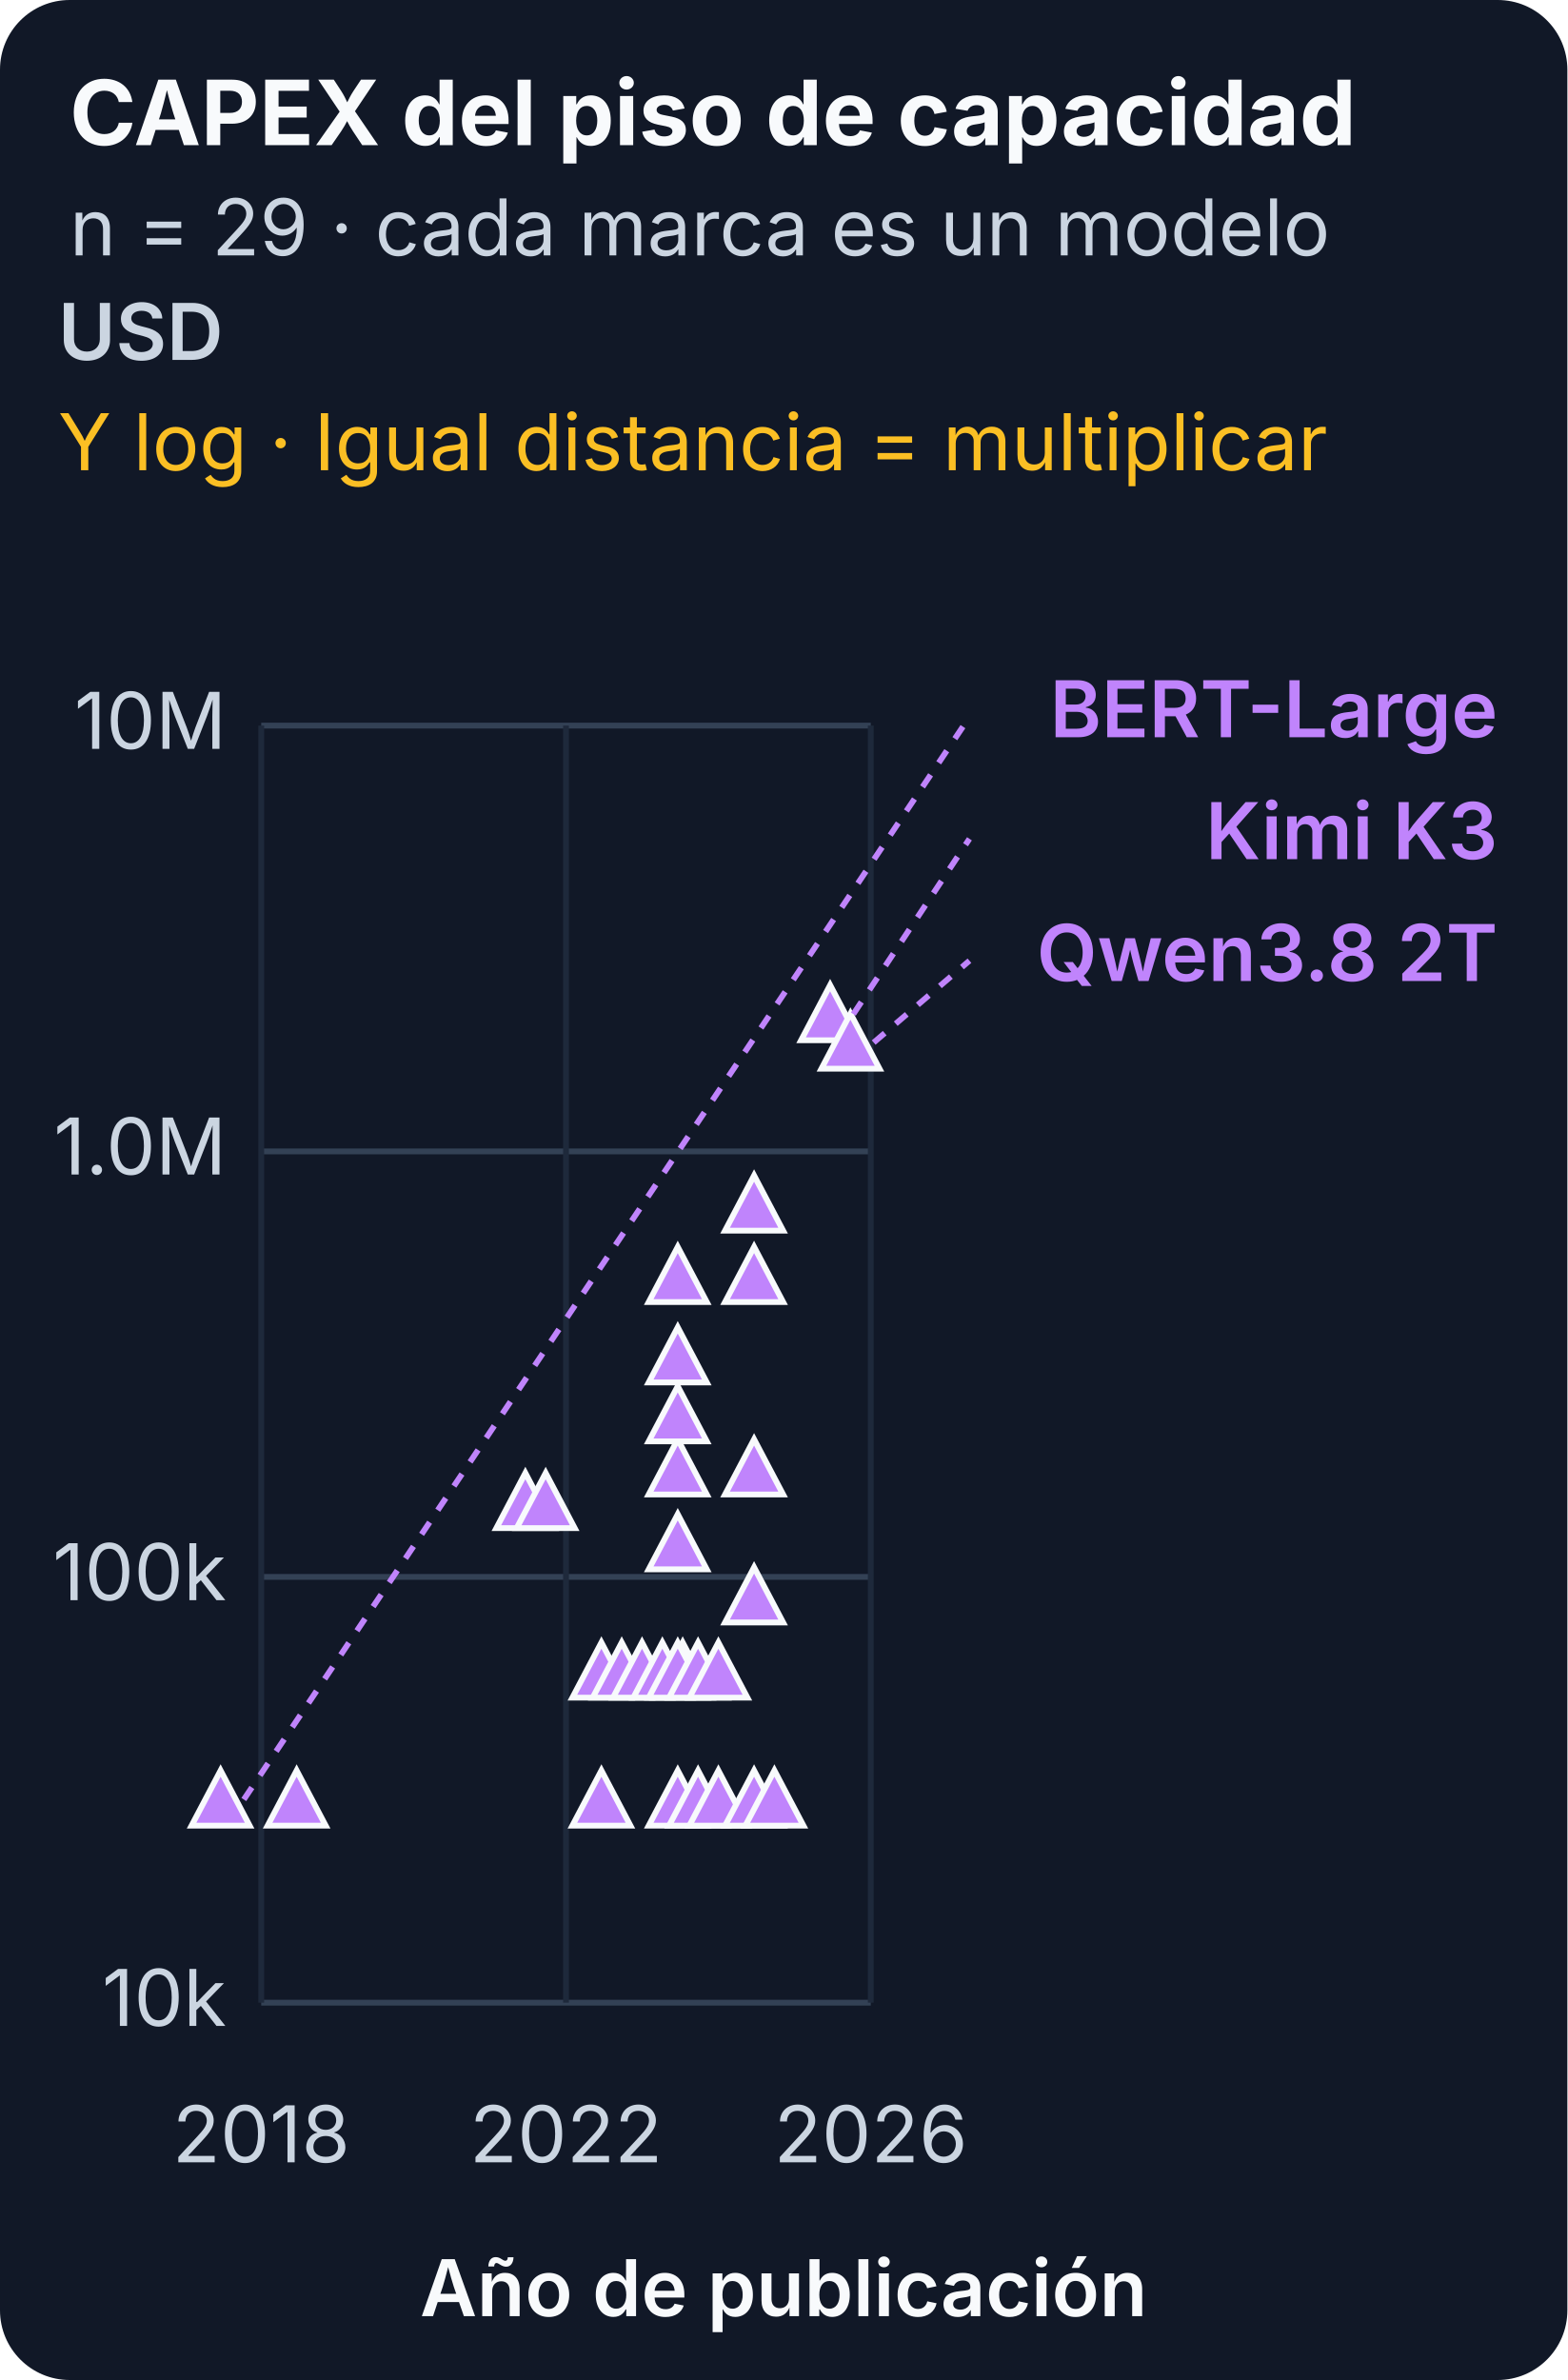
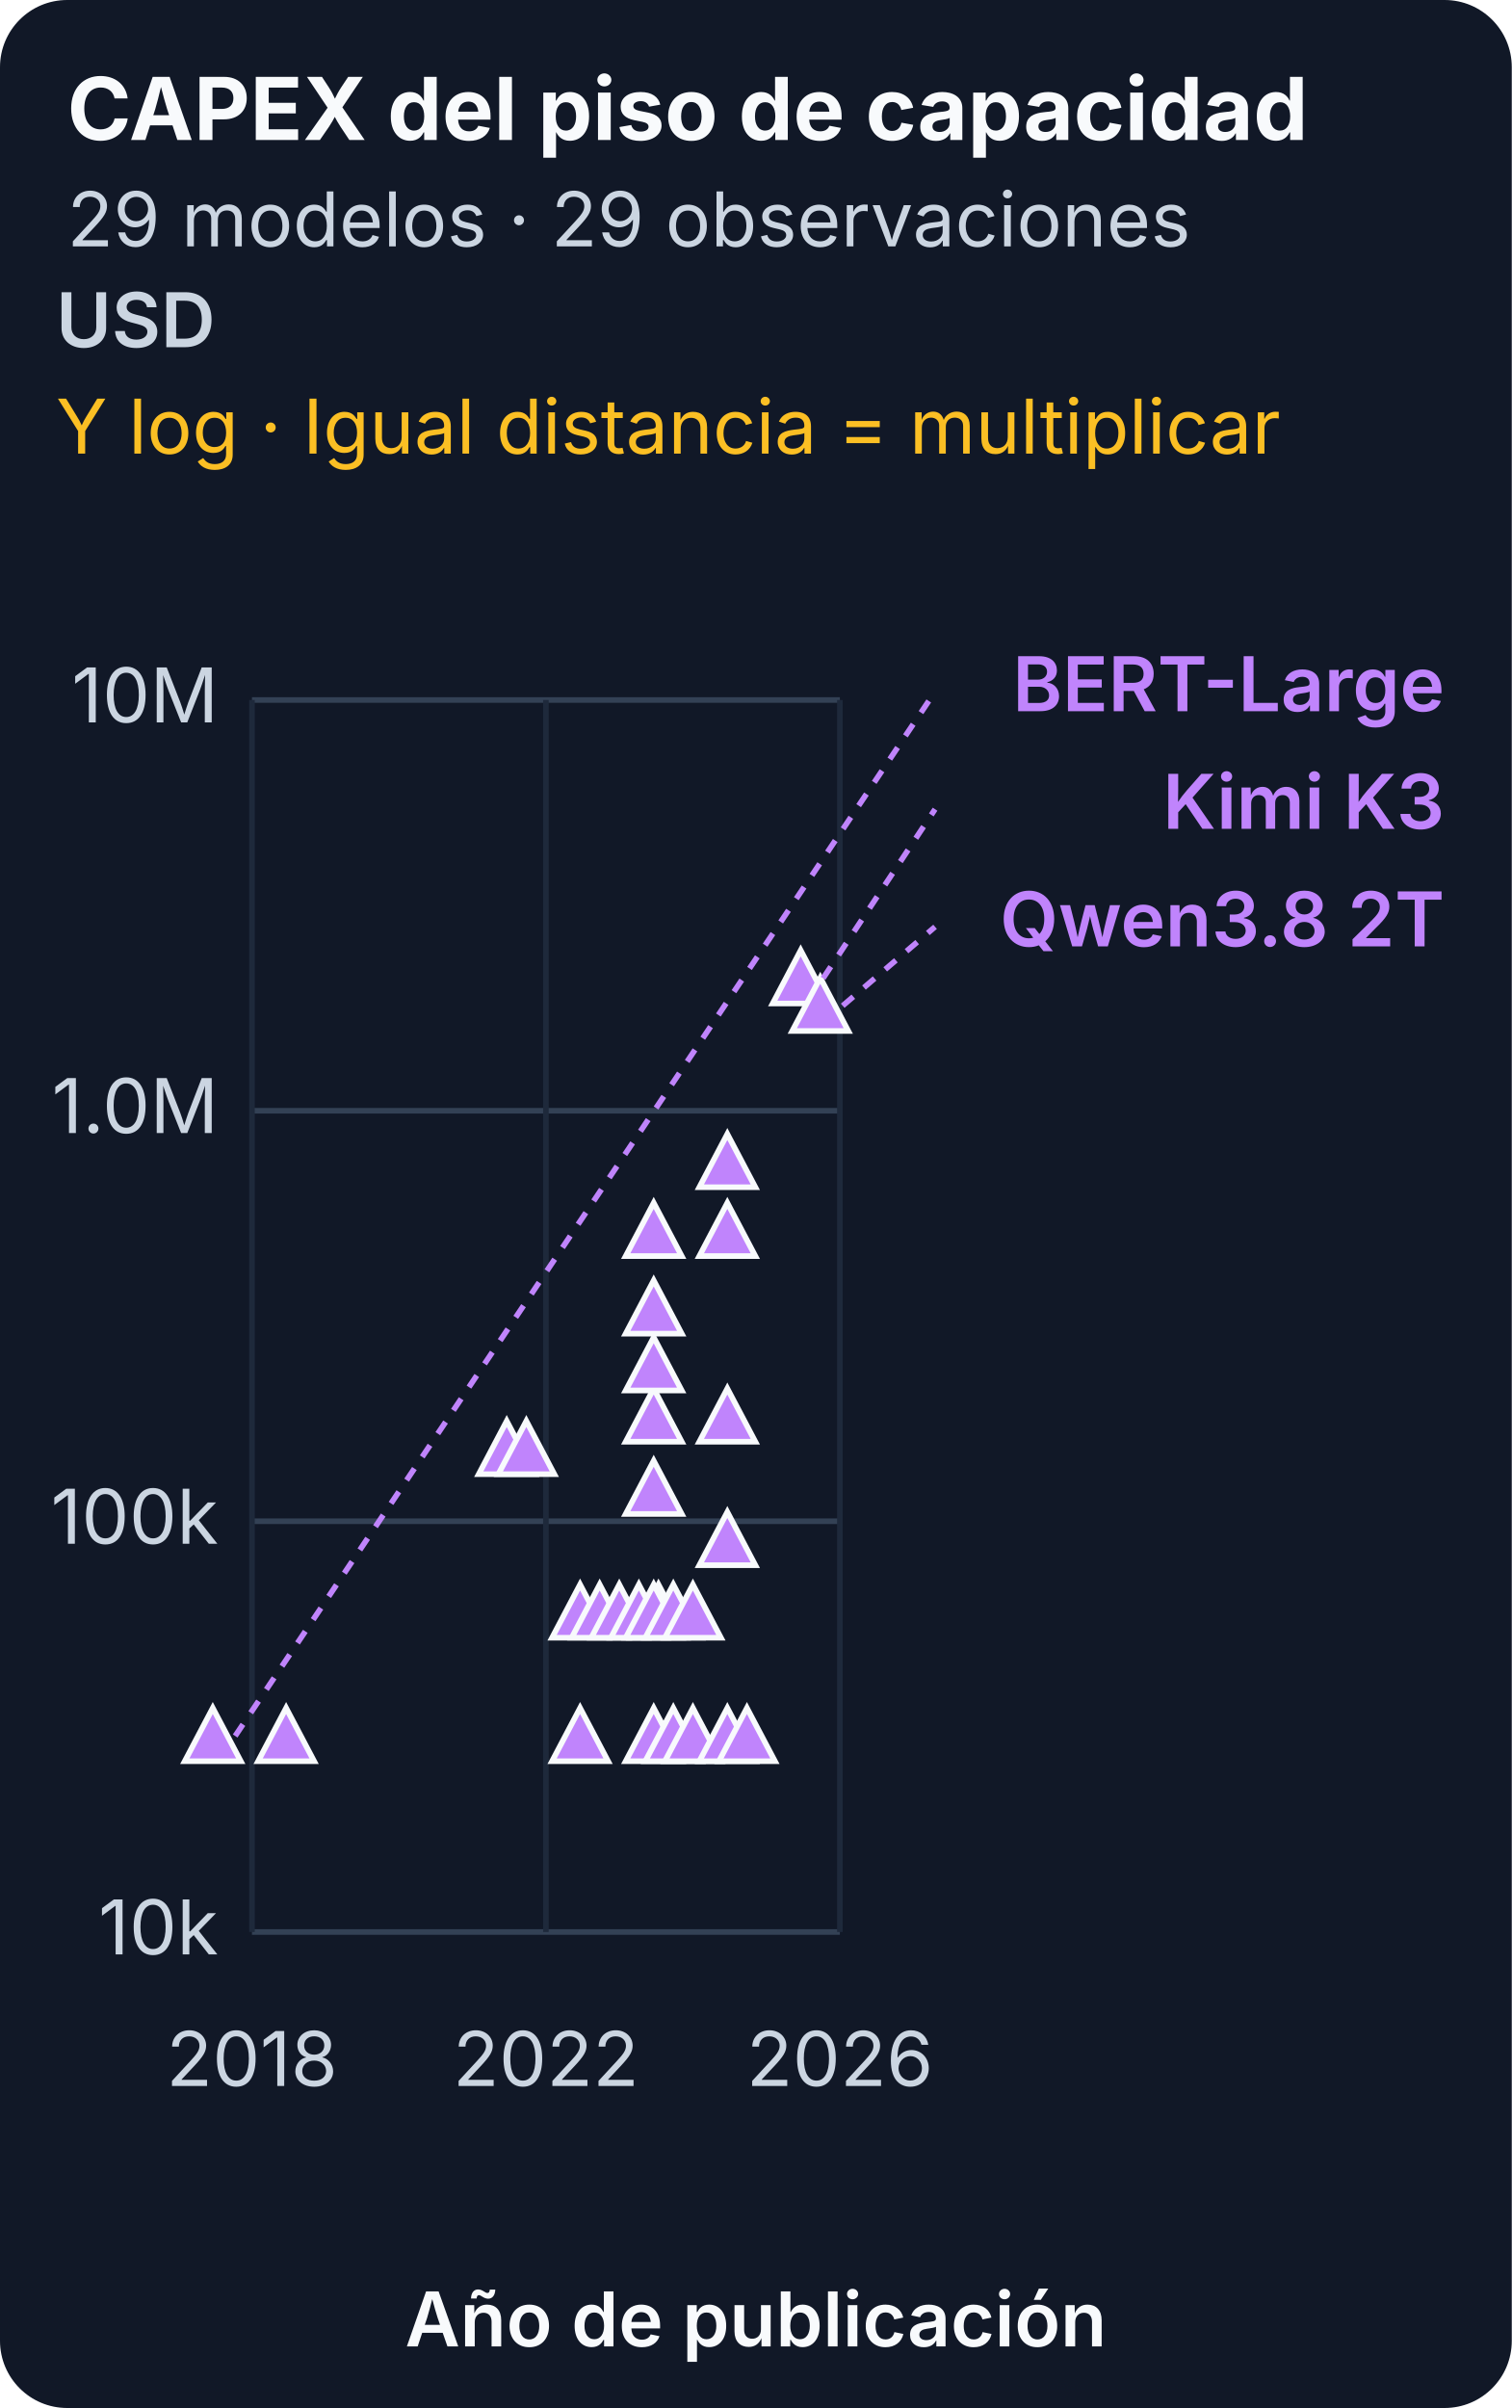
- <svg xmlns="http://www.w3.org/2000/svg" viewBox="0 0 540 820" role="img" aria-labelledby="title desc" style="max-width:100%;height:auto">
-   <rect width="540" height="820" rx="24" fill="#111827" />
+ <svg xmlns="http://www.w3.org/2000/svg" viewBox="0 0 540 860" role="img" aria-labelledby="title desc" style="max-width:100%;height:auto">
+   <rect width="540" height="860" rx="24" fill="#111827" />
  <text x="24" y="50" font-size="31" font-family="system-ui, -apple-system, sans-serif" fill="#f8fafc" text-anchor="start" font-weight="700">CAPEX del piso de capacidad</text>
-   <text x="24" y="88" font-size="27" font-family="system-ui, -apple-system, sans-serif" fill="#cbd5e1" text-anchor="start" font-weight="400">n = 29 · cada marca es un modelo</text>
+   <text x="24" y="88" font-size="27" font-family="system-ui, -apple-system, sans-serif" fill="#cbd5e1" text-anchor="start" font-weight="400">29 modelos · 29 observaciones</text>
  <line x1="90" x2="300" y1="690.0" y2="690.0" stroke="#334155" stroke-width="2" />
  <text x="78" y="698.0" font-size="27" font-family="system-ui, -apple-system, sans-serif" fill="#cbd5e1" text-anchor="end" font-weight="400" data-axis-label="true">10k</text>
  <line x1="90" x2="300" y1="543.3" y2="543.3" stroke="#334155" stroke-width="2" />
  <text x="78" y="551.333" font-size="27" font-family="system-ui, -apple-system, sans-serif" fill="#cbd5e1" text-anchor="end" font-weight="400" data-axis-label="true">100k</text>
  <line x1="90" x2="300" y1="396.7" y2="396.7" stroke="#334155" stroke-width="2" />
  <text x="78" y="404.667" font-size="27" font-family="system-ui, -apple-system, sans-serif" fill="#cbd5e1" text-anchor="end" font-weight="400" data-axis-label="true">1.0M</text>
  <line x1="90" x2="300" y1="250.0" y2="250.0" stroke="#334155" stroke-width="2" />
  <text x="78" y="258.0" font-size="27" font-family="system-ui, -apple-system, sans-serif" fill="#cbd5e1" text-anchor="end" font-weight="400" data-axis-label="true">10M</text>
  <line x1="90.0" x2="90.0" y1="250" y2="690" stroke="#1e293b" stroke-width="2" />
  <text x="90.0" y="745" font-size="27" font-family="system-ui, -apple-system, sans-serif" fill="#cbd5e1" text-anchor="middle" font-weight="400" data-axis-label="true">2018</text>
  <line x1="195.0" x2="195.0" y1="250" y2="690" stroke="#1e293b" stroke-width="2" />
  <text x="195.0" y="745" font-size="27" font-family="system-ui, -apple-system, sans-serif" fill="#cbd5e1" text-anchor="middle" font-weight="400" data-axis-label="true">2022</text>
  <line x1="300.0" x2="300.0" y1="250" y2="690" stroke="#1e293b" stroke-width="2" />
  <text x="300.0" y="745" font-size="27" font-family="system-ui, -apple-system, sans-serif" fill="#cbd5e1" text-anchor="middle" font-weight="400" data-axis-label="true">2026</text>
-   <text x="270.0" y="798" font-size="27" font-family="system-ui, -apple-system, sans-serif" fill="#f8fafc" text-anchor="middle" font-weight="600">Año de publicación</text>
+   <text x="270.0" y="838" font-size="27" font-family="system-ui, -apple-system, sans-serif" fill="#f8fafc" text-anchor="middle" font-weight="600">Año de publicación</text>
  <text x="20" y="124" font-size="27" font-family="system-ui, -apple-system, sans-serif" fill="#cbd5e1" text-anchor="start" font-weight="600" data-axis-label="true">USD</text>
  <text x="20" y="162" font-size="27" font-family="system-ui, -apple-system, sans-serif" fill="#fbbf24" text-anchor="start" font-weight="400" data-axis-label="true">Y log · Igual distancia = multiplicar</text>
  <g data-quantitative="true" data-model-id="DM_BERT_LARGE" data-status="SCENARIO" data-source-ids="S_DASH_GOOGLE_BERT_REPORT S_COURSE_DESIGN" data-value="30000" data-unit="USD" data-claim-scope="accelerator_equivalent_scenario_not_api_not_system_price" data-marker="triangle" data-series="USD 30000 per accelerator" data-series-marker="single" aria-label="DM_BERT_LARGE: 30000 USD, SCENARIO">
    <path fill="#c084fc" stroke="#f8fafc" stroke-width="2" d="M76.0,610.0 L86.0,629.0 L66.0,629.0 Z" />
  </g>
  <g data-quantitative="true" data-model-id="DM_T5_11B" data-status="SCENARIO" data-source-ids="S_DASH_GOOGLE_T5_REPORT S_COURSE_DESIGN" data-value="30000" data-unit="USD" data-claim-scope="accelerator_equivalent_scenario_not_api_not_system_price" data-marker="triangle" data-series="USD 30000 per accelerator" data-series-marker="single" aria-label="DM_T5_11B: 30000 USD, SCENARIO">
    <path fill="#c084fc" stroke="#f8fafc" stroke-width="2" d="M102.2,610.0 L112.2,629.0 L92.2,629.0 Z" />
  </g>
  <g data-quantitative="true" data-model-id="DM_BLOOM_176B" data-status="SCENARIO" data-source-ids="S_BIGSCIENCE_BLOOM_PAPER S_COURSE_DESIGN" data-value="150000" data-unit="USD" data-claim-scope="accelerator_equivalent_scenario_not_api_not_system_price" data-marker="triangle" data-series="USD 30000 per accelerator" data-series-marker="single" aria-label="DM_BLOOM_176B: 150000 USD, SCENARIO">
    <path fill="#c084fc" stroke="#f8fafc" stroke-width="2" d="M181.0,507.5 L191.0,526.5 L171.0,526.5 Z" />
  </g>
  <g data-quantitative="true" data-model-id="DM_OPT_175B" data-status="SCENARIO" data-source-ids="S_DASH_META_OPT_REPORT S_COURSE_DESIGN" data-value="150000" data-unit="USD" data-claim-scope="accelerator_equivalent_scenario_not_api_not_system_price" data-marker="triangle" data-series="USD 30000 per accelerator" data-series-marker="single" aria-label="DM_OPT_175B: 150000 USD, SCENARIO">
    <path fill="#c084fc" stroke="#f8fafc" stroke-width="2" d="M188.0,507.5 L198.0,526.5 L178.0,526.5 Z" />
  </g>
  <g data-quantitative="true" data-model-id="DM_DEEPSEEK_LLM_67B" data-status="SCENARIO" data-source-ids="S_DASH_DEEPSEEK_LLM_REPORT S_COURSE_DESIGN" data-value="60000" data-unit="USD" data-claim-scope="accelerator_equivalent_scenario_not_api_not_system_price" data-marker="triangle" data-series="USD 30000 per accelerator" data-series-marker="single" aria-label="DM_DEEPSEEK_LLM_67B: 60000 USD, SCENARIO">
    <path fill="#c084fc" stroke="#f8fafc" stroke-width="2" d="M207.2,565.9 L217.2,584.9 L197.2,584.9 Z" />
  </g>
  <g data-quantitative="true" data-model-id="DM_LLAMA1_65B" data-status="SCENARIO" data-source-ids="S_DASH_META_LLAMA1_REPORT S_COURSE_DESIGN" data-value="60000" data-unit="USD" data-claim-scope="accelerator_equivalent_scenario_not_api_not_system_price" data-marker="triangle" data-series="USD 30000 per accelerator" data-series-marker="single" aria-label="DM_LLAMA1_65B: 60000 USD, SCENARIO">
    <path fill="#c084fc" stroke="#f8fafc" stroke-width="2" d="M214.2,565.9 L224.2,584.9 L204.2,584.9 Z" />
  </g>
  <g data-quantitative="true" data-model-id="DM_LLAMA2_70B" data-status="SCENARIO" data-source-ids="S_DASH_META_LLAMA2_REPORT S_COURSE_DESIGN" data-value="60000" data-unit="USD" data-claim-scope="accelerator_equivalent_scenario_not_api_not_system_price" data-marker="triangle" data-series="USD 30000 per accelerator" data-series-marker="single" aria-label="DM_LLAMA2_70B: 60000 USD, SCENARIO">
    <path fill="#c084fc" stroke="#f8fafc" stroke-width="2" d="M221.2,565.9 L231.2,584.9 L211.2,584.9 Z" />
  </g>
  <g data-quantitative="true" data-model-id="DM_MISTRAL_7B_V01" data-status="SCENARIO" data-source-ids="S_DASH_MISTRAL7_REPORT S_COURSE_DESIGN" data-value="30000" data-unit="USD" data-claim-scope="accelerator_equivalent_scenario_not_api_not_system_price" data-marker="triangle" data-series="USD 30000 per accelerator" data-series-marker="single" aria-label="DM_MISTRAL_7B_V01: 30000 USD, SCENARIO">
    <path fill="#c084fc" stroke="#f8fafc" stroke-width="2" d="M207.2,610.0 L217.2,629.0 L197.2,629.0 Z" />
  </g>
  <g data-quantitative="true" data-model-id="DM_MIXTRAL_8X7B" data-status="SCENARIO" data-source-ids="S_DASH_MIXTRAL_REPORT S_COURSE_DESIGN" data-value="60000" data-unit="USD" data-claim-scope="accelerator_equivalent_scenario_not_api_not_system_price" data-marker="triangle" data-series="USD 30000 per accelerator" data-series-marker="single" aria-label="DM_MIXTRAL_8X7B: 60000 USD, SCENARIO">
    <path fill="#c084fc" stroke="#f8fafc" stroke-width="2" d="M228.2,565.9 L238.2,584.9 L218.2,584.9 Z" />
  </g>
  <g data-quantitative="true" data-model-id="DM_QWEN_72B" data-status="SCENARIO" data-source-ids="S_DASH_QWEN_REPORT S_COURSE_DESIGN" data-value="60000" data-unit="USD" data-claim-scope="accelerator_equivalent_scenario_not_api_not_system_price" data-marker="triangle" data-series="USD 30000 per accelerator" data-series-marker="single" aria-label="DM_QWEN_72B: 60000 USD, SCENARIO">
    <path fill="#c084fc" stroke="#f8fafc" stroke-width="2" d="M235.2,565.9 L245.2,584.9 L225.2,584.9 Z" />
  </g>
  <g data-quantitative="true" data-model-id="DM_DEEPSEEK_V2" data-status="SCENARIO" data-source-ids="S_DASH_DEEPSEEK_V2_REPORT S_COURSE_DESIGN" data-value="180000" data-unit="USD" data-claim-scope="accelerator_equivalent_scenario_not_api_not_system_price" data-marker="triangle" data-series="USD 30000 per accelerator" data-series-marker="single" aria-label="DM_DEEPSEEK_V2: 180000 USD, SCENARIO">
    <path fill="#c084fc" stroke="#f8fafc" stroke-width="2" d="M233.5,495.9 L243.5,514.9 L223.5,514.9 Z" />
  </g>
  <g data-quantitative="true" data-model-id="DM_DEEPSEEK_V3" data-status="SCENARIO" data-source-ids="S_DEEPSEEK_V3_PAPER S_COURSE_DESIGN" data-value="510000" data-unit="USD" data-claim-scope="accelerator_equivalent_scenario_not_api_not_system_price" data-marker="triangle" data-series="USD 30000 per accelerator" data-series-marker="single" aria-label="DM_DEEPSEEK_V3: 510000 USD, SCENARIO">
    <path fill="#c084fc" stroke="#f8fafc" stroke-width="2" d="M233.5,429.6 L243.5,448.6 L223.5,448.6 Z" />
  </g>
  <g data-quantitative="true" data-model-id="DM_GEMMA2_27B" data-status="SCENARIO" data-source-ids="S_DASH_GOOGLE_GEMMA2_REPORT S_COURSE_DESIGN" data-value="30000" data-unit="USD" data-claim-scope="accelerator_equivalent_scenario_not_api_not_system_price" data-marker="triangle" data-series="USD 30000 per accelerator" data-series-marker="single" aria-label="DM_GEMMA2_27B: 30000 USD, SCENARIO">
    <path fill="#c084fc" stroke="#f8fafc" stroke-width="2" d="M233.5,610.0 L243.5,629.0 L223.5,629.0 Z" />
  </g>
  <g data-quantitative="true" data-model-id="DM_GEMMA_7B" data-status="SCENARIO" data-source-ids="S_DASH_GOOGLE_GEMMA1_CARD S_COURSE_DESIGN" data-value="30000" data-unit="USD" data-claim-scope="accelerator_equivalent_scenario_not_api_not_system_price" data-marker="triangle" data-series="USD 30000 per accelerator" data-series-marker="single" aria-label="DM_GEMMA_7B: 30000 USD, SCENARIO">
    <path fill="#c084fc" stroke="#f8fafc" stroke-width="2" d="M240.5,610.0 L250.5,629.0 L230.5,629.0 Z" />
  </g>
  <g data-quantitative="true" data-model-id="DM_GROK1" data-status="SCENARIO" data-source-ids="S_DASH_XAI_GROK1_REPO S_COURSE_DESIGN" data-value="240000" data-unit="USD" data-claim-scope="accelerator_equivalent_scenario_not_api_not_system_price" data-marker="triangle" data-series="USD 30000 per accelerator" data-series-marker="single" aria-label="DM_GROK1: 240000 USD, SCENARIO">
    <path fill="#c084fc" stroke="#f8fafc" stroke-width="2" d="M233.5,477.6 L243.5,496.6 L223.5,496.6 Z" />
  </g>
  <g data-quantitative="true" data-model-id="DM_LLAMA31_405B" data-status="SCENARIO" data-source-ids="S_META_LLAMA31_PAPER S_COURSE_DESIGN" data-value="330000" data-unit="USD" data-claim-scope="accelerator_equivalent_scenario_not_api_not_system_price" data-marker="triangle" data-series="USD 30000 per accelerator" data-series-marker="single" aria-label="DM_LLAMA31_405B: 330000 USD, SCENARIO">
    <path fill="#c084fc" stroke="#f8fafc" stroke-width="2" d="M233.5,457.3 L243.5,476.3 L223.5,476.3 Z" />
  </g>
  <g data-quantitative="true" data-model-id="DM_LLAMA31_70B" data-status="SCENARIO" data-source-ids="S_META_LLAMA31_PAPER S_COURSE_DESIGN" data-value="60000" data-unit="USD" data-claim-scope="accelerator_equivalent_scenario_not_api_not_system_price" data-marker="triangle" data-series="USD 30000 per accelerator" data-series-marker="single" aria-label="DM_LLAMA31_70B: 60000 USD, SCENARIO">
    <path fill="#c084fc" stroke="#f8fafc" stroke-width="2" d="M233.5,565.9 L243.5,584.9 L223.5,584.9 Z" />
  </g>
  <g data-quantitative="true" data-model-id="DM_LLAMA31_8B" data-status="SCENARIO" data-source-ids="S_META_LLAMA31_PAPER S_COURSE_DESIGN" data-value="30000" data-unit="USD" data-claim-scope="accelerator_equivalent_scenario_not_api_not_system_price" data-marker="triangle" data-series="USD 30000 per accelerator" data-series-marker="single" aria-label="DM_LLAMA31_8B: 30000 USD, SCENARIO">
    <path fill="#c084fc" stroke="#f8fafc" stroke-width="2" d="M247.5,610.0 L257.5,629.0 L237.5,629.0 Z" />
  </g>
  <g data-quantitative="true" data-model-id="DM_MISTRAL_LARGE2_2407" data-status="SCENARIO" data-source-ids="S_DASH_MISTRAL_LARGE2_CARD S_COURSE_DESIGN" data-value="120000" data-unit="USD" data-claim-scope="accelerator_equivalent_scenario_not_api_not_system_price" data-marker="triangle" data-series="USD 30000 per accelerator" data-series-marker="single" aria-label="DM_MISTRAL_LARGE2_2407: 120000 USD, SCENARIO">
    <path fill="#c084fc" stroke="#f8fafc" stroke-width="2" d="M233.5,521.7 L243.5,540.7 L223.5,540.7 Z" />
  </g>
  <g data-quantitative="true" data-model-id="DM_QWEN25_72B" data-status="SCENARIO" data-source-ids="S_DASH_QWEN25_REPORT S_COURSE_DESIGN" data-value="60000" data-unit="USD" data-claim-scope="accelerator_equivalent_scenario_not_api_not_system_price" data-marker="triangle" data-series="USD 30000 per accelerator" data-series-marker="single" aria-label="DM_QWEN25_72B: 60000 USD, SCENARIO">
    <path fill="#c084fc" stroke="#f8fafc" stroke-width="2" d="M240.5,565.9 L250.5,584.9 L230.5,584.9 Z" />
  </g>
  <g data-quantitative="true" data-model-id="DM_QWEN2_72B" data-status="SCENARIO" data-source-ids="S_DASH_QWEN2_REPORT S_COURSE_DESIGN" data-value="60000" data-unit="USD" data-claim-scope="accelerator_equivalent_scenario_not_api_not_system_price" data-marker="triangle" data-series="USD 30000 per accelerator" data-series-marker="single" aria-label="DM_QWEN2_72B: 60000 USD, SCENARIO">
    <path fill="#c084fc" stroke="#f8fafc" stroke-width="2" d="M247.5,565.9 L257.5,584.9 L237.5,584.9 Z" />
  </g>
  <g data-quantitative="true" data-model-id="DM_DEEPSEEK_R1" data-status="SCENARIO" data-source-ids="S_DASH_DEEPSEEK_R1_REPORT S_COURSE_DESIGN" data-value="510000" data-unit="USD" data-claim-scope="accelerator_equivalent_scenario_not_api_not_system_price" data-marker="triangle" data-series="USD 30000 per accelerator" data-series-marker="single" aria-label="DM_DEEPSEEK_R1: 510000 USD, SCENARIO">
    <path fill="#c084fc" stroke="#f8fafc" stroke-width="2" d="M259.8,429.6 L269.8,448.6 L249.8,448.6 Z" />
  </g>
  <g data-quantitative="true" data-model-id="DM_GEMMA3_27B" data-status="SCENARIO" data-source-ids="S_DASH_GOOGLE_GEMMA3_REPORT S_COURSE_DESIGN" data-value="30000" data-unit="USD" data-claim-scope="accelerator_equivalent_scenario_not_api_not_system_price" data-marker="triangle" data-series="USD 30000 per accelerator" data-series-marker="single" aria-label="DM_GEMMA3_27B: 30000 USD, SCENARIO">
    <path fill="#c084fc" stroke="#f8fafc" stroke-width="2" d="M259.8,610.0 L269.8,629.0 L249.8,629.0 Z" />
  </g>
  <g data-quantitative="true" data-model-id="DM_KIMI_K2" data-status="SCENARIO" data-source-ids="S_DASH_MOONSHOT_KIMI_K2_REPORT S_COURSE_DESIGN" data-value="750000" data-unit="USD" data-claim-scope="accelerator_equivalent_scenario_not_api_not_system_price" data-marker="triangle" data-series="USD 30000 per accelerator" data-series-marker="single" aria-label="DM_KIMI_K2: 750000 USD, SCENARIO">
    <path fill="#c084fc" stroke="#f8fafc" stroke-width="2" d="M259.8,405.0 L269.8,424.0 L249.8,424.0 Z" />
  </g>
  <g data-quantitative="true" data-model-id="DM_LLAMA4_SCOUT" data-status="SCENARIO" data-source-ids="S_DASH_META_LLAMA4_CARD S_COURSE_DESIGN" data-value="90000" data-unit="USD" data-claim-scope="accelerator_equivalent_scenario_not_api_not_system_price" data-marker="triangle" data-series="USD 30000 per accelerator" data-series-marker="single" aria-label="DM_LLAMA4_SCOUT: 90000 USD, SCENARIO">
    <path fill="#c084fc" stroke="#f8fafc" stroke-width="2" d="M259.8,540.0 L269.8,559.0 L249.8,559.0 Z" />
  </g>
  <g data-quantitative="true" data-model-id="DM_QWEN3_235B_A22B" data-status="SCENARIO" data-source-ids="S_DASH_QWEN3_REPORT S_COURSE_DESIGN" data-value="180000" data-unit="USD" data-claim-scope="accelerator_equivalent_scenario_not_api_not_system_price" data-marker="triangle" data-series="USD 30000 per accelerator" data-series-marker="single" aria-label="DM_QWEN3_235B_A22B: 180000 USD, SCENARIO">
    <path fill="#c084fc" stroke="#f8fafc" stroke-width="2" d="M259.8,495.9 L269.8,514.9 L249.8,514.9 Z" />
  </g>
  <g data-quantitative="true" data-model-id="DM_QWEN3_30B_A3B" data-status="SCENARIO" data-source-ids="S_DASH_QWEN3_REPORT S_COURSE_DESIGN" data-value="30000" data-unit="USD" data-claim-scope="accelerator_equivalent_scenario_not_api_not_system_price" data-marker="triangle" data-series="USD 30000 per accelerator" data-series-marker="single" aria-label="DM_QWEN3_30B_A3B: 30000 USD, SCENARIO">
    <path fill="#c084fc" stroke="#f8fafc" stroke-width="2" d="M266.8,610.0 L276.8,629.0 L256.8,629.0 Z" />
  </g>
  <g data-quantitative="true" data-model-id="DM_KIMI_K3" data-status="SCENARIO" data-source-ids="S_MOONSHOT_KIMI_K3_PAPER S_COURSE_DESIGN" data-value="2100000" data-unit="USD" data-claim-scope="accelerator_equivalent_scenario_not_api_not_system_price" data-marker="triangle" data-series="USD 30000 per accelerator" data-series-marker="single" aria-label="DM_KIMI_K3: 2100000 USD, SCENARIO">
    <path fill="#c084fc" stroke="#f8fafc" stroke-width="2" d="M286.0,339.4 L296.0,358.4 L276.0,358.4 Z" />
  </g>
  <g data-quantitative="true" data-model-id="DM_QWEN38_24T_A95B" data-status="SCENARIO" data-source-ids="S_QWEN38_MODELSCOPE S_COURSE_DESIGN" data-value="1800000" data-unit="USD" data-claim-scope="accelerator_equivalent_scenario_not_api_not_system_price" data-marker="triangle" data-series="USD 30000 per accelerator" data-series-marker="single" aria-label="DM_QWEN38_24T_A95B: 1800000 USD, SCENARIO">
    <path fill="#c084fc" stroke="#f8fafc" stroke-width="2" d="M293.0,349.2 L303.0,368.2 L283.0,368.2 Z" />
  </g>
  <line x1="84.0" y1="620.0" x2="334.0" y2="247" stroke="#c084fc" stroke-width="2" stroke-dasharray="5 5" data-leader="true" />
  <text x="516" y="254" font-size="27" font-family="system-ui, -apple-system, sans-serif" fill="#c084fc" text-anchor="end" font-weight="600" data-direct-label="true">BERT-Large</text>
  <line x1="294.0" y1="349.4" x2="334.0" y2="289" stroke="#c084fc" stroke-width="2" stroke-dasharray="5 5" data-leader="true" />
  <text x="516" y="296" font-size="27" font-family="system-ui, -apple-system, sans-serif" fill="#c084fc" text-anchor="end" font-weight="600" data-direct-label="true">Kimi K3</text>
  <line x1="301.0" y1="359.2" x2="334.0" y2="331" stroke="#c084fc" stroke-width="2" stroke-dasharray="5 5" data-leader="true" />
  <text x="516" y="338" font-size="27" font-family="system-ui, -apple-system, sans-serif" fill="#c084fc" text-anchor="end" font-weight="600" data-direct-label="true">Qwen3.8 2T</text>
</svg>
